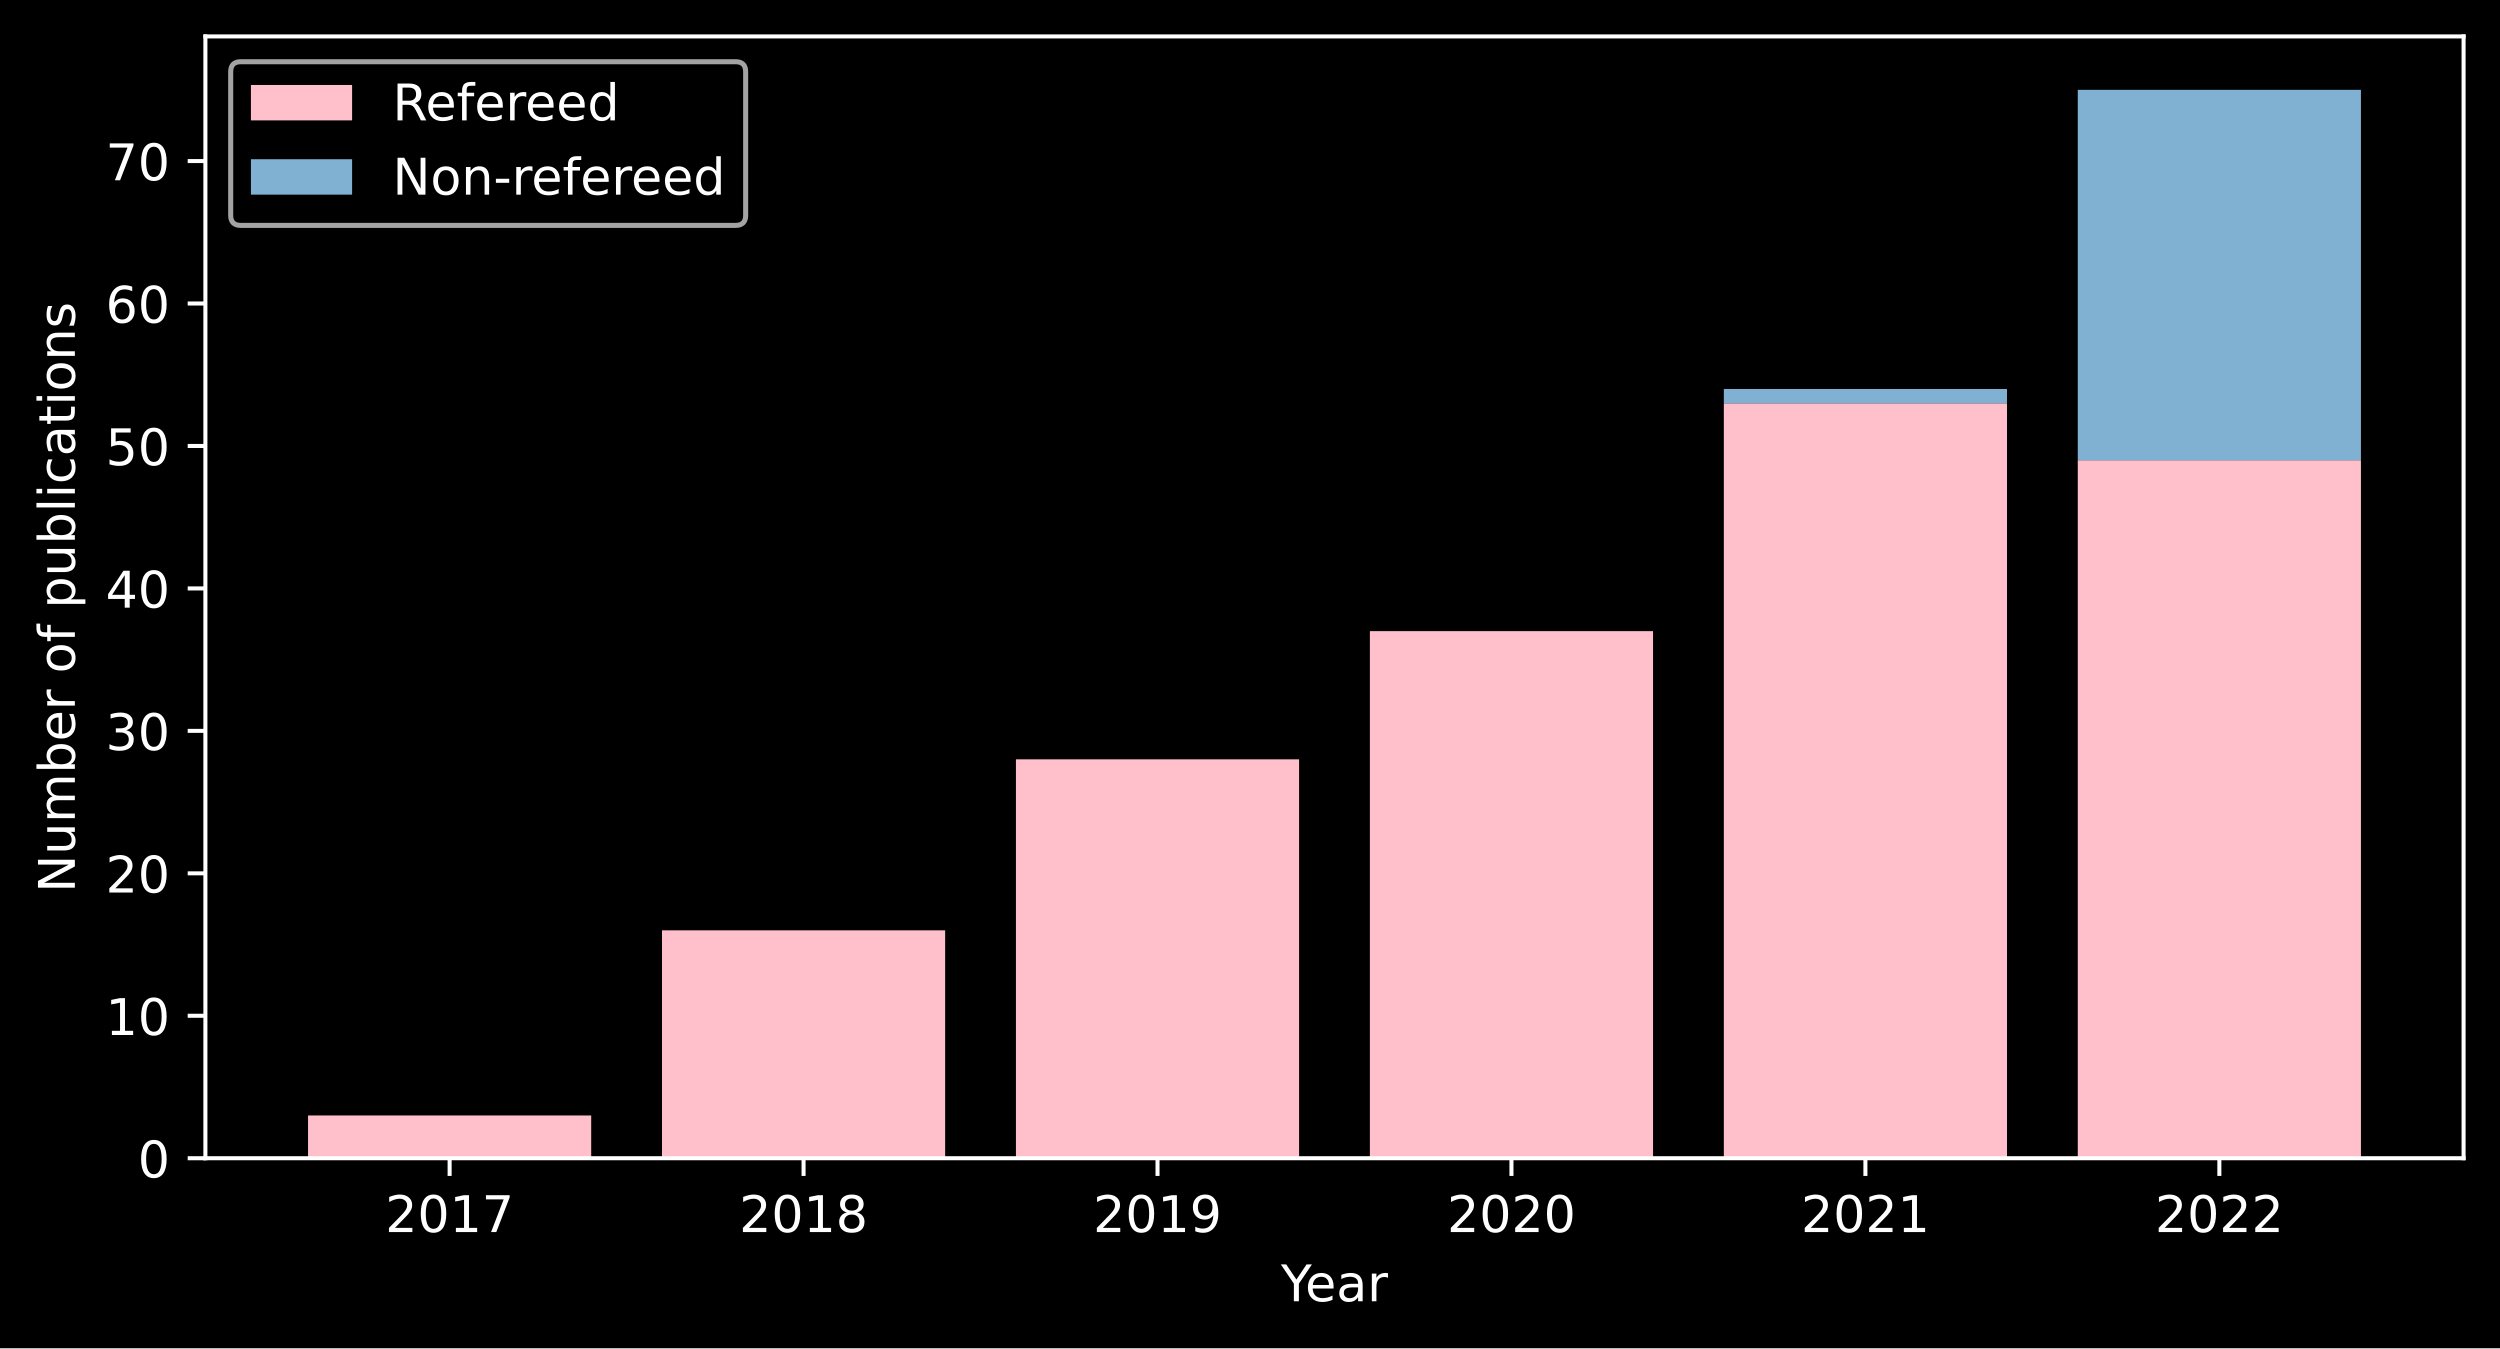
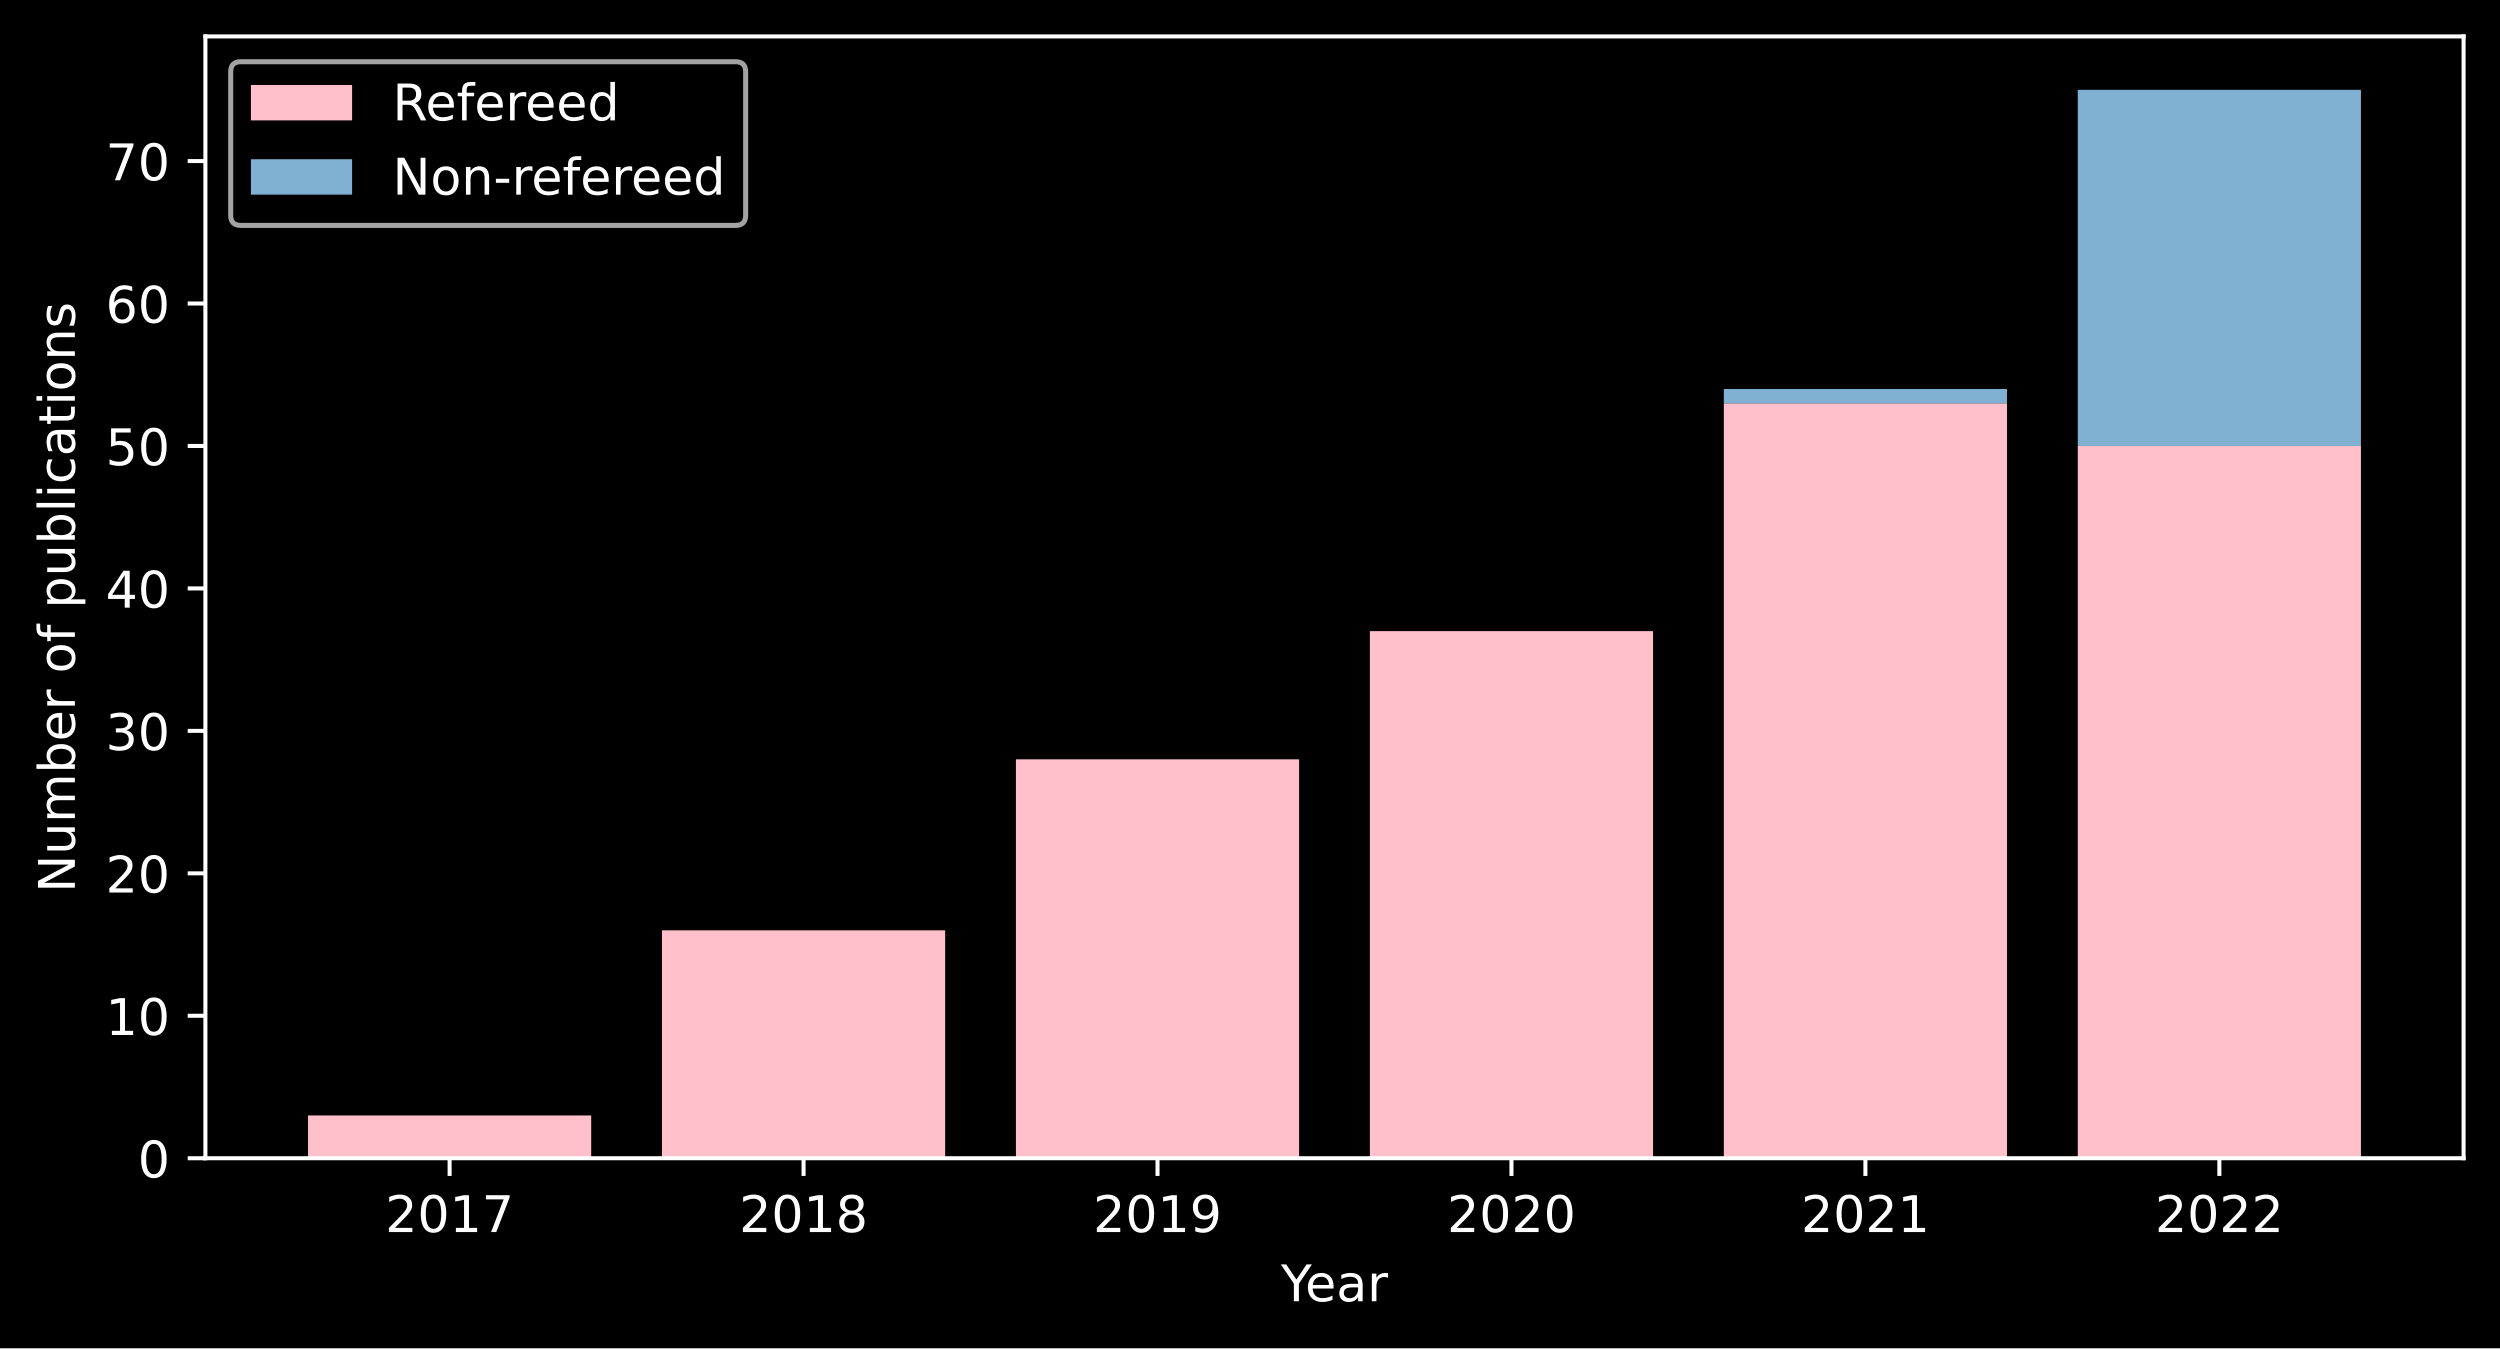
<svg xmlns="http://www.w3.org/2000/svg" xmlns:xlink="http://www.w3.org/1999/xlink" width="494.203pt" height="266.516pt" viewBox="0 0 494.203 266.516" version="1.1">
  <defs>
    <style type="text/css">*{stroke-linejoin: round; stroke-linecap: butt}</style>
  </defs>
  <g id="figure_1">
    <g id="patch_1">
      <path d="M 0 266.516  L 494.203 266.516  L 494.203 0  L 0 0  z " />
    </g>
    <g id="axes_1">
      <g id="patch_2">
        <path d="M 40.603 228.96  L 487.003 228.96  L 487.003 7.2  L 40.603 7.2  z " />
      </g>
      <g id="patch_3">
-         <path d="M 410.737 228.96  L 466.712 228.96  L 466.712 90.976  L 410.737 90.976  z " clip-path="url(#ped2f31fbab)" style="fill: #ffc0cb" />
+         <path d="M 410.737 228.96  L 466.712 228.96  L 466.712 88.16  L 410.737 88.16  z " clip-path="url(#p6aecb331ea)" style="fill: #ffc0cb" />
      </g>
      <g id="patch_4">
-         <path d="M 340.769 228.96  L 396.744 228.96  L 396.744 79.712  L 340.769 79.712  z " clip-path="url(#ped2f31fbab)" style="fill: #ffc0cb" />
+         <path d="M 340.769 228.96  L 396.744 228.96  L 396.744 79.712  L 340.769 79.712  z " clip-path="url(#p6aecb331ea)" style="fill: #ffc0cb" />
      </g>
      <g id="patch_5">
-         <path d="M 270.8 228.96  L 326.775 228.96  L 326.775 124.768  L 270.8 124.768  z " clip-path="url(#ped2f31fbab)" style="fill: #ffc0cb" />
+         <path d="M 270.8 228.96  L 326.775 228.96  L 326.775 124.768  L 270.8 124.768  z " clip-path="url(#p6aecb331ea)" style="fill: #ffc0cb" />
      </g>
      <g id="patch_6">
-         <path d="M 200.831 228.96  L 256.806 228.96  L 256.806 150.112  L 200.831 150.112  z " clip-path="url(#ped2f31fbab)" style="fill: #ffc0cb" />
+         <path d="M 200.831 228.96  L 256.806 228.96  L 256.806 150.112  L 200.831 150.112  z " clip-path="url(#p6aecb331ea)" style="fill: #ffc0cb" />
      </g>
      <g id="patch_7">
-         <path d="M 130.863 228.96  L 186.838 228.96  L 186.838 183.904  L 130.863 183.904  z " clip-path="url(#ped2f31fbab)" style="fill: #ffc0cb" />
+         <path d="M 130.863 228.96  L 186.838 228.96  L 186.838 183.904  L 130.863 183.904  z " clip-path="url(#p6aecb331ea)" style="fill: #ffc0cb" />
      </g>
      <g id="patch_8">
-         <path d="M 60.894 228.96  L 116.869 228.96  L 116.869 220.512  L 60.894 220.512  z " clip-path="url(#ped2f31fbab)" style="fill: #ffc0cb" />
+         <path d="M 60.894 228.96  L 116.869 228.96  L 116.869 220.512  L 60.894 220.512  z " clip-path="url(#p6aecb331ea)" style="fill: #ffc0cb" />
      </g>
      <g id="patch_9">
-         <path d="M 410.737 90.976  L 466.712 90.976  L 466.712 17.76  L 410.737 17.76  z " clip-path="url(#ped2f31fbab)" style="fill: #81b1d2" />
+         <path d="M 410.737 88.16  L 466.712 88.16  L 466.712 17.76  L 410.737 17.76  z " clip-path="url(#p6aecb331ea)" style="fill: #81b1d2" />
      </g>
      <g id="patch_10">
-         <path d="M 340.769 79.712  L 396.744 79.712  L 396.744 76.896  L 340.769 76.896  z " clip-path="url(#ped2f31fbab)" style="fill: #81b1d2" />
+         <path d="M 340.769 79.712  L 396.744 79.712  L 396.744 76.896  L 340.769 76.896  z " clip-path="url(#p6aecb331ea)" style="fill: #81b1d2" />
      </g>
      <g id="patch_11">
-         <path d="M 270.8 124.768  L 326.775 124.768  L 326.775 124.768  L 270.8 124.768  z " clip-path="url(#ped2f31fbab)" style="fill: #81b1d2" />
+         <path d="M 270.8 124.768  L 326.775 124.768  L 326.775 124.768  L 270.8 124.768  z " clip-path="url(#p6aecb331ea)" style="fill: #81b1d2" />
      </g>
      <g id="patch_12">
-         <path d="M 200.831 150.112  L 256.806 150.112  L 256.806 150.112  L 200.831 150.112  z " clip-path="url(#ped2f31fbab)" style="fill: #81b1d2" />
+         <path d="M 200.831 150.112  L 256.806 150.112  L 256.806 150.112  L 200.831 150.112  z " clip-path="url(#p6aecb331ea)" style="fill: #81b1d2" />
      </g>
      <g id="patch_13">
-         <path d="M 130.863 183.904  L 186.838 183.904  L 186.838 183.904  L 130.863 183.904  z " clip-path="url(#ped2f31fbab)" style="fill: #81b1d2" />
+         <path d="M 130.863 183.904  L 186.838 183.904  L 186.838 183.904  L 130.863 183.904  z " clip-path="url(#p6aecb331ea)" style="fill: #81b1d2" />
      </g>
      <g id="patch_14">
-         <path d="M 60.894 220.512  L 116.869 220.512  L 116.869 220.512  L 60.894 220.512  z " clip-path="url(#ped2f31fbab)" style="fill: #81b1d2" />
+         <path d="M 60.894 220.512  L 116.869 220.512  L 116.869 220.512  L 60.894 220.512  z " clip-path="url(#p6aecb331ea)" style="fill: #81b1d2" />
      </g>
      <g id="matplotlib.axis_1">
        <g id="xtick_1">
          <g id="line2d_1">
            <defs>
-               <path id="mdf591e18d3" d="M 0 0  L 0 3.5  " style="stroke: #ffffff; stroke-width: 0.8" />
-             </defs>
-             <g>
-               <use xlink:href="#mdf591e18d3" x="438.725" y="228.96" style="fill: #ffffff; stroke: #ffffff; stroke-width: 0.8" />
+               <path id="m71050b31bb" d="M 0 0  L 0 3.5  " style="stroke: #ffffff; stroke-width: 0.8" />
+             </defs>
+             <g>
+               <use xlink:href="#m71050b31bb" x="438.725" y="228.96" style="fill: #ffffff; stroke: #ffffff; stroke-width: 0.8" />
            </g>
          </g>
          <g id="text_1">
            <g style="fill: #ffffff" transform="translate(425.9998 243.5584) scale(0.1 -0.1)">
              <defs>
                <path id="DejaVuSans-32" d="M 1228 531  L 3431 531  L 3431 0  L 469 0  L 469 531  Q 828 903 1448 1529  Q 2069 2156 2228 2338  Q 2531 2678 2651 2914  Q 2772 3150 2772 3378  Q 2772 3750 2511 3984  Q 2250 4219 1831 4219  Q 1534 4219 1204 4116  Q 875 4013 500 3803  L 500 4441  Q 881 4594 1212 4672  Q 1544 4750 1819 4750  Q 2544 4750 2975 4387  Q 3406 4025 3406 3419  Q 3406 3131 3298 2873  Q 3191 2616 2906 2266  Q 2828 2175 2409 1742  Q 1991 1309 1228 531  z " transform="scale(0.015625)" />
                <path id="DejaVuSans-30" d="M 2034 4250  Q 1547 4250 1301 3770  Q 1056 3291 1056 2328  Q 1056 1369 1301 889  Q 1547 409 2034 409  Q 2525 409 2770 889  Q 3016 1369 3016 2328  Q 3016 3291 2770 3770  Q 2525 4250 2034 4250  z M 2034 4750  Q 2819 4750 3233 4129  Q 3647 3509 3647 2328  Q 3647 1150 3233 529  Q 2819 -91 2034 -91  Q 1250 -91 836 529  Q 422 1150 422 2328  Q 422 3509 836 4129  Q 1250 4750 2034 4750  z " transform="scale(0.015625)" />
              </defs>
              <use xlink:href="#DejaVuSans-32" />
              <use xlink:href="#DejaVuSans-30" x="63.623" />
              <use xlink:href="#DejaVuSans-32" x="127.246" />
              <use xlink:href="#DejaVuSans-32" x="190.869" />
            </g>
          </g>
        </g>
        <g id="xtick_2">
          <g id="line2d_2">
            <g>
-               <use xlink:href="#mdf591e18d3" x="368.756" y="228.96" style="fill: #ffffff; stroke: #ffffff; stroke-width: 0.8" />
+               <use xlink:href="#m71050b31bb" x="368.756" y="228.96" style="fill: #ffffff; stroke: #ffffff; stroke-width: 0.8" />
            </g>
          </g>
          <g id="text_2">
            <g style="fill: #ffffff" transform="translate(356.0311 243.5584) scale(0.1 -0.1)">
              <defs>
                <path id="DejaVuSans-31" d="M 794 531  L 1825 531  L 1825 4091  L 703 3866  L 703 4441  L 1819 4666  L 2450 4666  L 2450 531  L 3481 531  L 3481 0  L 794 0  L 794 531  z " transform="scale(0.015625)" />
              </defs>
              <use xlink:href="#DejaVuSans-32" />
              <use xlink:href="#DejaVuSans-30" x="63.623" />
              <use xlink:href="#DejaVuSans-32" x="127.246" />
              <use xlink:href="#DejaVuSans-31" x="190.869" />
            </g>
          </g>
        </g>
        <g id="xtick_3">
          <g id="line2d_3">
            <g>
-               <use xlink:href="#mdf591e18d3" x="298.787" y="228.96" style="fill: #ffffff; stroke: #ffffff; stroke-width: 0.8" />
+               <use xlink:href="#m71050b31bb" x="298.787" y="228.96" style="fill: #ffffff; stroke: #ffffff; stroke-width: 0.8" />
            </g>
          </g>
          <g id="text_3">
            <g style="fill: #ffffff" transform="translate(286.0625 243.5584) scale(0.1 -0.1)">
              <use xlink:href="#DejaVuSans-32" />
              <use xlink:href="#DejaVuSans-30" x="63.623" />
              <use xlink:href="#DejaVuSans-32" x="127.246" />
              <use xlink:href="#DejaVuSans-30" x="190.869" />
            </g>
          </g>
        </g>
        <g id="xtick_4">
          <g id="line2d_4">
            <g>
-               <use xlink:href="#mdf591e18d3" x="228.819" y="228.96" style="fill: #ffffff; stroke: #ffffff; stroke-width: 0.8" />
+               <use xlink:href="#m71050b31bb" x="228.819" y="228.96" style="fill: #ffffff; stroke: #ffffff; stroke-width: 0.8" />
            </g>
          </g>
          <g id="text_4">
            <g style="fill: #ffffff" transform="translate(216.0938 243.5584) scale(0.1 -0.1)">
              <defs>
                <path id="DejaVuSans-39" d="M 703 97  L 703 672  Q 941 559 1184 500  Q 1428 441 1663 441  Q 2288 441 2617 861  Q 2947 1281 2994 2138  Q 2813 1869 2534 1725  Q 2256 1581 1919 1581  Q 1219 1581 811 2004  Q 403 2428 403 3163  Q 403 3881 828 4315  Q 1253 4750 1959 4750  Q 2769 4750 3195 4129  Q 3622 3509 3622 2328  Q 3622 1225 3098 567  Q 2575 -91 1691 -91  Q 1453 -91 1209 -44  Q 966 3 703 97  z M 1959 2075  Q 2384 2075 2632 2365  Q 2881 2656 2881 3163  Q 2881 3666 2632 3958  Q 2384 4250 1959 4250  Q 1534 4250 1286 3958  Q 1038 3666 1038 3163  Q 1038 2656 1286 2365  Q 1534 2075 1959 2075  z " transform="scale(0.015625)" />
              </defs>
              <use xlink:href="#DejaVuSans-32" />
              <use xlink:href="#DejaVuSans-30" x="63.623" />
              <use xlink:href="#DejaVuSans-31" x="127.246" />
              <use xlink:href="#DejaVuSans-39" x="190.869" />
            </g>
          </g>
        </g>
        <g id="xtick_5">
          <g id="line2d_5">
            <g>
-               <use xlink:href="#mdf591e18d3" x="158.85" y="228.96" style="fill: #ffffff; stroke: #ffffff; stroke-width: 0.8" />
+               <use xlink:href="#m71050b31bb" x="158.85" y="228.96" style="fill: #ffffff; stroke: #ffffff; stroke-width: 0.8" />
            </g>
          </g>
          <g id="text_5">
            <g style="fill: #ffffff" transform="translate(146.1251 243.5584) scale(0.1 -0.1)">
              <defs>
                <path id="DejaVuSans-38" d="M 2034 2216  Q 1584 2216 1326 1975  Q 1069 1734 1069 1313  Q 1069 891 1326 650  Q 1584 409 2034 409  Q 2484 409 2743 651  Q 3003 894 3003 1313  Q 3003 1734 2745 1975  Q 2488 2216 2034 2216  z M 1403 2484  Q 997 2584 770 2862  Q 544 3141 544 3541  Q 544 4100 942 4425  Q 1341 4750 2034 4750  Q 2731 4750 3128 4425  Q 3525 4100 3525 3541  Q 3525 3141 3298 2862  Q 3072 2584 2669 2484  Q 3125 2378 3379 2068  Q 3634 1759 3634 1313  Q 3634 634 3220 271  Q 2806 -91 2034 -91  Q 1263 -91 848 271  Q 434 634 434 1313  Q 434 1759 690 2068  Q 947 2378 1403 2484  z M 1172 3481  Q 1172 3119 1398 2916  Q 1625 2713 2034 2713  Q 2441 2713 2670 2916  Q 2900 3119 2900 3481  Q 2900 3844 2670 4047  Q 2441 4250 2034 4250  Q 1625 4250 1398 4047  Q 1172 3844 1172 3481  z " transform="scale(0.015625)" />
              </defs>
              <use xlink:href="#DejaVuSans-32" />
              <use xlink:href="#DejaVuSans-30" x="63.623" />
              <use xlink:href="#DejaVuSans-31" x="127.246" />
              <use xlink:href="#DejaVuSans-38" x="190.869" />
            </g>
          </g>
        </g>
        <g id="xtick_6">
          <g id="line2d_6">
            <g>
-               <use xlink:href="#mdf591e18d3" x="88.881" y="228.96" style="fill: #ffffff; stroke: #ffffff; stroke-width: 0.8" />
+               <use xlink:href="#m71050b31bb" x="88.881" y="228.96" style="fill: #ffffff; stroke: #ffffff; stroke-width: 0.8" />
            </g>
          </g>
          <g id="text_6">
            <g style="fill: #ffffff" transform="translate(76.1565 243.5584) scale(0.1 -0.1)">
              <defs>
                <path id="DejaVuSans-37" d="M 525 4666  L 3525 4666  L 3525 4397  L 1831 0  L 1172 0  L 2766 4134  L 525 4134  L 525 4666  z " transform="scale(0.015625)" />
              </defs>
              <use xlink:href="#DejaVuSans-32" />
              <use xlink:href="#DejaVuSans-30" x="63.623" />
              <use xlink:href="#DejaVuSans-31" x="127.246" />
              <use xlink:href="#DejaVuSans-37" x="190.869" />
            </g>
          </g>
        </g>
        <g id="text_7">
          <g style="fill: #ffffff" transform="translate(253.2156 257.2366) scale(0.1 -0.1)">
            <defs>
              <path id="DejaVuSans-59" d="M -13 4666  L 666 4666  L 1959 2747  L 3244 4666  L 3922 4666  L 2272 2222  L 2272 0  L 1638 0  L 1638 2222  L -13 4666  z " transform="scale(0.015625)" />
              <path id="DejaVuSans-65" d="M 3597 1894  L 3597 1613  L 953 1613  Q 991 1019 1311 708  Q 1631 397 2203 397  Q 2534 397 2845 478  Q 3156 559 3463 722  L 3463 178  Q 3153 47 2828 -22  Q 2503 -91 2169 -91  Q 1331 -91 842 396  Q 353 884 353 1716  Q 353 2575 817 3079  Q 1281 3584 2069 3584  Q 2775 3584 3186 3129  Q 3597 2675 3597 1894  z M 3022 2063  Q 3016 2534 2758 2815  Q 2500 3097 2075 3097  Q 1594 3097 1305 2825  Q 1016 2553 972 2059  L 3022 2063  z " transform="scale(0.015625)" />
              <path id="DejaVuSans-61" d="M 2194 1759  Q 1497 1759 1228 1600  Q 959 1441 959 1056  Q 959 750 1161 570  Q 1363 391 1709 391  Q 2188 391 2477 730  Q 2766 1069 2766 1631  L 2766 1759  L 2194 1759  z M 3341 1997  L 3341 0  L 2766 0  L 2766 531  Q 2569 213 2275 61  Q 1981 -91 1556 -91  Q 1019 -91 701 211  Q 384 513 384 1019  Q 384 1609 779 1909  Q 1175 2209 1959 2209  L 2766 2209  L 2766 2266  Q 2766 2663 2505 2880  Q 2244 3097 1772 3097  Q 1472 3097 1187 3025  Q 903 2953 641 2809  L 641 3341  Q 956 3463 1253 3523  Q 1550 3584 1831 3584  Q 2591 3584 2966 3190  Q 3341 2797 3341 1997  z " transform="scale(0.015625)" />
              <path id="DejaVuSans-72" d="M 2631 2963  Q 2534 3019 2420 3045  Q 2306 3072 2169 3072  Q 1681 3072 1420 2755  Q 1159 2438 1159 1844  L 1159 0  L 581 0  L 581 3500  L 1159 3500  L 1159 2956  Q 1341 3275 1631 3429  Q 1922 3584 2338 3584  Q 2397 3584 2469 3576  Q 2541 3569 2628 3553  L 2631 2963  z " transform="scale(0.015625)" />
            </defs>
            <use xlink:href="#DejaVuSans-59" />
            <use xlink:href="#DejaVuSans-65" x="47.834" />
            <use xlink:href="#DejaVuSans-61" x="109.357" />
            <use xlink:href="#DejaVuSans-72" x="170.637" />
          </g>
        </g>
      </g>
      <g id="matplotlib.axis_2">
        <g id="ytick_1">
          <g id="line2d_7">
            <defs>
-               <path id="m769077fd96" d="M 0 0  L -3.5 0  " style="stroke: #ffffff; stroke-width: 0.8" />
-             </defs>
-             <g>
-               <use xlink:href="#m769077fd96" x="40.603" y="228.96" style="fill: #ffffff; stroke: #ffffff; stroke-width: 0.8" />
+               <path id="ma64847a369" d="M 0 0  L -3.5 0  " style="stroke: #ffffff; stroke-width: 0.8" />
+             </defs>
+             <g>
+               <use xlink:href="#ma64847a369" x="40.603" y="228.96" style="fill: #ffffff; stroke: #ffffff; stroke-width: 0.8" />
            </g>
          </g>
          <g id="text_8">
            <g style="fill: #ffffff" transform="translate(27.24063 232.7592) scale(0.1 -0.1)">
              <use xlink:href="#DejaVuSans-30" />
            </g>
          </g>
        </g>
        <g id="ytick_2">
          <g id="line2d_8">
            <g>
-               <use xlink:href="#m769077fd96" x="40.603" y="200.8" style="fill: #ffffff; stroke: #ffffff; stroke-width: 0.8" />
+               <use xlink:href="#ma64847a369" x="40.603" y="200.8" style="fill: #ffffff; stroke: #ffffff; stroke-width: 0.8" />
            </g>
          </g>
          <g id="text_9">
            <g style="fill: #ffffff" transform="translate(20.87813 204.5992) scale(0.1 -0.1)">
              <use xlink:href="#DejaVuSans-31" />
              <use xlink:href="#DejaVuSans-30" x="63.623" />
            </g>
          </g>
        </g>
        <g id="ytick_3">
          <g id="line2d_9">
            <g>
-               <use xlink:href="#m769077fd96" x="40.603" y="172.64" style="fill: #ffffff; stroke: #ffffff; stroke-width: 0.8" />
+               <use xlink:href="#ma64847a369" x="40.603" y="172.64" style="fill: #ffffff; stroke: #ffffff; stroke-width: 0.8" />
            </g>
          </g>
          <g id="text_10">
            <g style="fill: #ffffff" transform="translate(20.87813 176.4392) scale(0.1 -0.1)">
              <use xlink:href="#DejaVuSans-32" />
              <use xlink:href="#DejaVuSans-30" x="63.623" />
            </g>
          </g>
        </g>
        <g id="ytick_4">
          <g id="line2d_10">
            <g>
-               <use xlink:href="#m769077fd96" x="40.603" y="144.48" style="fill: #ffffff; stroke: #ffffff; stroke-width: 0.8" />
+               <use xlink:href="#ma64847a369" x="40.603" y="144.48" style="fill: #ffffff; stroke: #ffffff; stroke-width: 0.8" />
            </g>
          </g>
          <g id="text_11">
            <g style="fill: #ffffff" transform="translate(20.87813 148.2792) scale(0.1 -0.1)">
              <defs>
                <path id="DejaVuSans-33" d="M 2597 2516  Q 3050 2419 3304 2112  Q 3559 1806 3559 1356  Q 3559 666 3084 287  Q 2609 -91 1734 -91  Q 1441 -91 1130 -33  Q 819 25 488 141  L 488 750  Q 750 597 1062 519  Q 1375 441 1716 441  Q 2309 441 2620 675  Q 2931 909 2931 1356  Q 2931 1769 2642 2001  Q 2353 2234 1838 2234  L 1294 2234  L 1294 2753  L 1863 2753  Q 2328 2753 2575 2939  Q 2822 3125 2822 3475  Q 2822 3834 2567 4026  Q 2313 4219 1838 4219  Q 1578 4219 1281 4162  Q 984 4106 628 3988  L 628 4550  Q 988 4650 1302 4700  Q 1616 4750 1894 4750  Q 2613 4750 3031 4423  Q 3450 4097 3450 3541  Q 3450 3153 3228 2886  Q 3006 2619 2597 2516  z " transform="scale(0.015625)" />
              </defs>
              <use xlink:href="#DejaVuSans-33" />
              <use xlink:href="#DejaVuSans-30" x="63.623" />
            </g>
          </g>
        </g>
        <g id="ytick_5">
          <g id="line2d_11">
            <g>
-               <use xlink:href="#m769077fd96" x="40.603" y="116.32" style="fill: #ffffff; stroke: #ffffff; stroke-width: 0.8" />
+               <use xlink:href="#ma64847a369" x="40.603" y="116.32" style="fill: #ffffff; stroke: #ffffff; stroke-width: 0.8" />
            </g>
          </g>
          <g id="text_12">
            <g style="fill: #ffffff" transform="translate(20.87813 120.1192) scale(0.1 -0.1)">
              <defs>
                <path id="DejaVuSans-34" d="M 2419 4116  L 825 1625  L 2419 1625  L 2419 4116  z M 2253 4666  L 3047 4666  L 3047 1625  L 3713 1625  L 3713 1100  L 3047 1100  L 3047 0  L 2419 0  L 2419 1100  L 313 1100  L 313 1709  L 2253 4666  z " transform="scale(0.015625)" />
              </defs>
              <use xlink:href="#DejaVuSans-34" />
              <use xlink:href="#DejaVuSans-30" x="63.623" />
            </g>
          </g>
        </g>
        <g id="ytick_6">
          <g id="line2d_12">
            <g>
-               <use xlink:href="#m769077fd96" x="40.603" y="88.16" style="fill: #ffffff; stroke: #ffffff; stroke-width: 0.8" />
+               <use xlink:href="#ma64847a369" x="40.603" y="88.16" style="fill: #ffffff; stroke: #ffffff; stroke-width: 0.8" />
            </g>
          </g>
          <g id="text_13">
            <g style="fill: #ffffff" transform="translate(20.87813 91.95922) scale(0.1 -0.1)">
              <defs>
                <path id="DejaVuSans-35" d="M 691 4666  L 3169 4666  L 3169 4134  L 1269 4134  L 1269 2991  Q 1406 3038 1543 3061  Q 1681 3084 1819 3084  Q 2600 3084 3056 2656  Q 3513 2228 3513 1497  Q 3513 744 3044 326  Q 2575 -91 1722 -91  Q 1428 -91 1123 -41  Q 819 9 494 109  L 494 744  Q 775 591 1075 516  Q 1375 441 1709 441  Q 2250 441 2565 725  Q 2881 1009 2881 1497  Q 2881 1984 2565 2268  Q 2250 2553 1709 2553  Q 1456 2553 1204 2497  Q 953 2441 691 2322  L 691 4666  z " transform="scale(0.015625)" />
              </defs>
              <use xlink:href="#DejaVuSans-35" />
              <use xlink:href="#DejaVuSans-30" x="63.623" />
            </g>
          </g>
        </g>
        <g id="ytick_7">
          <g id="line2d_13">
            <g>
-               <use xlink:href="#m769077fd96" x="40.603" y="60" style="fill: #ffffff; stroke: #ffffff; stroke-width: 0.8" />
+               <use xlink:href="#ma64847a369" x="40.603" y="60" style="fill: #ffffff; stroke: #ffffff; stroke-width: 0.8" />
            </g>
          </g>
          <g id="text_14">
            <g style="fill: #ffffff" transform="translate(20.87813 63.79922) scale(0.1 -0.1)">
              <defs>
                <path id="DejaVuSans-36" d="M 2113 2584  Q 1688 2584 1439 2293  Q 1191 2003 1191 1497  Q 1191 994 1439 701  Q 1688 409 2113 409  Q 2538 409 2786 701  Q 3034 994 3034 1497  Q 3034 2003 2786 2293  Q 2538 2584 2113 2584  z M 3366 4563  L 3366 3988  Q 3128 4100 2886 4159  Q 2644 4219 2406 4219  Q 1781 4219 1451 3797  Q 1122 3375 1075 2522  Q 1259 2794 1537 2939  Q 1816 3084 2150 3084  Q 2853 3084 3261 2657  Q 3669 2231 3669 1497  Q 3669 778 3244 343  Q 2819 -91 2113 -91  Q 1303 -91 875 529  Q 447 1150 447 2328  Q 447 3434 972 4092  Q 1497 4750 2381 4750  Q 2619 4750 2861 4703  Q 3103 4656 3366 4563  z " transform="scale(0.015625)" />
              </defs>
              <use xlink:href="#DejaVuSans-36" />
              <use xlink:href="#DejaVuSans-30" x="63.623" />
            </g>
          </g>
        </g>
        <g id="ytick_8">
          <g id="line2d_14">
            <g>
-               <use xlink:href="#m769077fd96" x="40.603" y="31.84" style="fill: #ffffff; stroke: #ffffff; stroke-width: 0.8" />
+               <use xlink:href="#ma64847a369" x="40.603" y="31.84" style="fill: #ffffff; stroke: #ffffff; stroke-width: 0.8" />
            </g>
          </g>
          <g id="text_15">
            <g style="fill: #ffffff" transform="translate(20.87813 35.63922) scale(0.1 -0.1)">
              <use xlink:href="#DejaVuSans-37" />
              <use xlink:href="#DejaVuSans-30" x="63.623" />
            </g>
          </g>
        </g>
        <g id="text_16">
          <g style="fill: #ffffff" transform="translate(14.79844 176.4542) rotate(-90) scale(0.1 -0.1)">
            <defs>
              <path id="DejaVuSans-4e" d="M 628 4666  L 1478 4666  L 3547 763  L 3547 4666  L 4159 4666  L 4159 0  L 3309 0  L 1241 3903  L 1241 0  L 628 0  L 628 4666  z " transform="scale(0.015625)" />
              <path id="DejaVuSans-75" d="M 544 1381  L 544 3500  L 1119 3500  L 1119 1403  Q 1119 906 1312 657  Q 1506 409 1894 409  Q 2359 409 2629 706  Q 2900 1003 2900 1516  L 2900 3500  L 3475 3500  L 3475 0  L 2900 0  L 2900 538  Q 2691 219 2414 64  Q 2138 -91 1772 -91  Q 1169 -91 856 284  Q 544 659 544 1381  z M 1991 3584  L 1991 3584  z " transform="scale(0.015625)" />
              <path id="DejaVuSans-6d" d="M 3328 2828  Q 3544 3216 3844 3400  Q 4144 3584 4550 3584  Q 5097 3584 5394 3201  Q 5691 2819 5691 2113  L 5691 0  L 5113 0  L 5113 2094  Q 5113 2597 4934 2840  Q 4756 3084 4391 3084  Q 3944 3084 3684 2787  Q 3425 2491 3425 1978  L 3425 0  L 2847 0  L 2847 2094  Q 2847 2600 2669 2842  Q 2491 3084 2119 3084  Q 1678 3084 1418 2786  Q 1159 2488 1159 1978  L 1159 0  L 581 0  L 581 3500  L 1159 3500  L 1159 2956  Q 1356 3278 1631 3431  Q 1906 3584 2284 3584  Q 2666 3584 2933 3390  Q 3200 3197 3328 2828  z " transform="scale(0.015625)" />
              <path id="DejaVuSans-62" d="M 3116 1747  Q 3116 2381 2855 2742  Q 2594 3103 2138 3103  Q 1681 3103 1420 2742  Q 1159 2381 1159 1747  Q 1159 1113 1420 752  Q 1681 391 2138 391  Q 2594 391 2855 752  Q 3116 1113 3116 1747  z M 1159 2969  Q 1341 3281 1617 3432  Q 1894 3584 2278 3584  Q 2916 3584 3314 3078  Q 3713 2572 3713 1747  Q 3713 922 3314 415  Q 2916 -91 2278 -91  Q 1894 -91 1617 61  Q 1341 213 1159 525  L 1159 0  L 581 0  L 581 4863  L 1159 4863  L 1159 2969  z " transform="scale(0.015625)" />
              <path id="DejaVuSans-20" transform="scale(0.015625)" />
              <path id="DejaVuSans-6f" d="M 1959 3097  Q 1497 3097 1228 2736  Q 959 2375 959 1747  Q 959 1119 1226 758  Q 1494 397 1959 397  Q 2419 397 2687 759  Q 2956 1122 2956 1747  Q 2956 2369 2687 2733  Q 2419 3097 1959 3097  z M 1959 3584  Q 2709 3584 3137 3096  Q 3566 2609 3566 1747  Q 3566 888 3137 398  Q 2709 -91 1959 -91  Q 1206 -91 779 398  Q 353 888 353 1747  Q 353 2609 779 3096  Q 1206 3584 1959 3584  z " transform="scale(0.015625)" />
              <path id="DejaVuSans-66" d="M 2375 4863  L 2375 4384  L 1825 4384  Q 1516 4384 1395 4259  Q 1275 4134 1275 3809  L 1275 3500  L 2222 3500  L 2222 3053  L 1275 3053  L 1275 0  L 697 0  L 697 3053  L 147 3053  L 147 3500  L 697 3500  L 697 3744  Q 697 4328 969 4595  Q 1241 4863 1831 4863  L 2375 4863  z " transform="scale(0.015625)" />
              <path id="DejaVuSans-70" d="M 1159 525  L 1159 -1331  L 581 -1331  L 581 3500  L 1159 3500  L 1159 2969  Q 1341 3281 1617 3432  Q 1894 3584 2278 3584  Q 2916 3584 3314 3078  Q 3713 2572 3713 1747  Q 3713 922 3314 415  Q 2916 -91 2278 -91  Q 1894 -91 1617 61  Q 1341 213 1159 525  z M 3116 1747  Q 3116 2381 2855 2742  Q 2594 3103 2138 3103  Q 1681 3103 1420 2742  Q 1159 2381 1159 1747  Q 1159 1113 1420 752  Q 1681 391 2138 391  Q 2594 391 2855 752  Q 3116 1113 3116 1747  z " transform="scale(0.015625)" />
              <path id="DejaVuSans-6c" d="M 603 4863  L 1178 4863  L 1178 0  L 603 0  L 603 4863  z " transform="scale(0.015625)" />
              <path id="DejaVuSans-69" d="M 603 3500  L 1178 3500  L 1178 0  L 603 0  L 603 3500  z M 603 4863  L 1178 4863  L 1178 4134  L 603 4134  L 603 4863  z " transform="scale(0.015625)" />
              <path id="DejaVuSans-63" d="M 3122 3366  L 3122 2828  Q 2878 2963 2633 3030  Q 2388 3097 2138 3097  Q 1578 3097 1268 2742  Q 959 2388 959 1747  Q 959 1106 1268 751  Q 1578 397 2138 397  Q 2388 397 2633 464  Q 2878 531 3122 666  L 3122 134  Q 2881 22 2623 -34  Q 2366 -91 2075 -91  Q 1284 -91 818 406  Q 353 903 353 1747  Q 353 2603 823 3093  Q 1294 3584 2113 3584  Q 2378 3584 2631 3529  Q 2884 3475 3122 3366  z " transform="scale(0.015625)" />
              <path id="DejaVuSans-74" d="M 1172 4494  L 1172 3500  L 2356 3500  L 2356 3053  L 1172 3053  L 1172 1153  Q 1172 725 1289 603  Q 1406 481 1766 481  L 2356 481  L 2356 0  L 1766 0  Q 1100 0 847 248  Q 594 497 594 1153  L 594 3053  L 172 3053  L 172 3500  L 594 3500  L 594 4494  L 1172 4494  z " transform="scale(0.015625)" />
              <path id="DejaVuSans-6e" d="M 3513 2113  L 3513 0  L 2938 0  L 2938 2094  Q 2938 2591 2744 2837  Q 2550 3084 2163 3084  Q 1697 3084 1428 2787  Q 1159 2491 1159 1978  L 1159 0  L 581 0  L 581 3500  L 1159 3500  L 1159 2956  Q 1366 3272 1645 3428  Q 1925 3584 2291 3584  Q 2894 3584 3203 3211  Q 3513 2838 3513 2113  z " transform="scale(0.015625)" />
              <path id="DejaVuSans-73" d="M 2834 3397  L 2834 2853  Q 2591 2978 2328 3040  Q 2066 3103 1784 3103  Q 1356 3103 1142 2972  Q 928 2841 928 2578  Q 928 2378 1081 2264  Q 1234 2150 1697 2047  L 1894 2003  Q 2506 1872 2764 1633  Q 3022 1394 3022 966  Q 3022 478 2636 193  Q 2250 -91 1575 -91  Q 1294 -91 989 -36  Q 684 19 347 128  L 347 722  Q 666 556 975 473  Q 1284 391 1588 391  Q 1994 391 2212 530  Q 2431 669 2431 922  Q 2431 1156 2273 1281  Q 2116 1406 1581 1522  L 1381 1569  Q 847 1681 609 1914  Q 372 2147 372 2553  Q 372 3047 722 3315  Q 1072 3584 1716 3584  Q 2034 3584 2315 3537  Q 2597 3491 2834 3397  z " transform="scale(0.015625)" />
            </defs>
            <use xlink:href="#DejaVuSans-4e" />
            <use xlink:href="#DejaVuSans-75" x="74.805" />
            <use xlink:href="#DejaVuSans-6d" x="138.184" />
            <use xlink:href="#DejaVuSans-62" x="235.596" />
            <use xlink:href="#DejaVuSans-65" x="299.072" />
            <use xlink:href="#DejaVuSans-72" x="360.596" />
            <use xlink:href="#DejaVuSans-20" x="401.709" />
            <use xlink:href="#DejaVuSans-6f" x="433.496" />
            <use xlink:href="#DejaVuSans-66" x="494.678" />
            <use xlink:href="#DejaVuSans-20" x="529.883" />
            <use xlink:href="#DejaVuSans-70" x="561.67" />
            <use xlink:href="#DejaVuSans-75" x="625.146" />
            <use xlink:href="#DejaVuSans-62" x="688.525" />
            <use xlink:href="#DejaVuSans-6c" x="752.002" />
            <use xlink:href="#DejaVuSans-69" x="779.785" />
            <use xlink:href="#DejaVuSans-63" x="807.568" />
            <use xlink:href="#DejaVuSans-61" x="862.549" />
            <use xlink:href="#DejaVuSans-74" x="923.828" />
            <use xlink:href="#DejaVuSans-69" x="963.037" />
            <use xlink:href="#DejaVuSans-6f" x="990.82" />
            <use xlink:href="#DejaVuSans-6e" x="1052.002" />
            <use xlink:href="#DejaVuSans-73" x="1115.381" />
          </g>
        </g>
      </g>
      <g id="patch_15">
        <path d="M 40.603 228.96  L 40.603 7.2  " style="fill: none; stroke: #ffffff; stroke-width: 0.8; stroke-linejoin: miter; stroke-linecap: square" />
      </g>
      <g id="patch_16">
        <path d="M 487.003 228.96  L 487.003 7.2  " style="fill: none; stroke: #ffffff; stroke-width: 0.8; stroke-linejoin: miter; stroke-linecap: square" />
      </g>
      <g id="patch_17">
        <path d="M 40.603 228.96  L 487.003 228.96  " style="fill: none; stroke: #ffffff; stroke-width: 0.8; stroke-linejoin: miter; stroke-linecap: square" />
      </g>
      <g id="patch_18">
        <path d="M 40.603 7.2  L 487.003 7.2  " style="fill: none; stroke: #ffffff; stroke-width: 0.8; stroke-linejoin: miter; stroke-linecap: square" />
      </g>
      <g id="legend_1">
        <g id="patch_19">
          <path d="M 47.603 44.556  L 145.402 44.556  Q 147.402 44.556 147.402 42.556  L 147.402 14.2  Q 147.402 12.2 145.402 12.2  L 47.603 12.2  Q 45.603 12.2 45.603 14.2  L 45.603 42.556  Q 45.603 44.556 47.603 44.556  z " style="opacity: 0.8; stroke: #cccccc; stroke-linejoin: miter" />
        </g>
        <g id="patch_20">
          <path d="M 49.603 23.798  L 69.603 23.798  L 69.603 16.798  L 49.603 16.798  z " style="fill: #ffc0cb" />
        </g>
        <g id="text_17">
          <g style="fill: #ffffff" transform="translate(77.60313 23.79844) scale(0.1 -0.1)">
            <defs>
              <path id="DejaVuSans-52" d="M 2841 2188  Q 3044 2119 3236 1894  Q 3428 1669 3622 1275  L 4263 0  L 3584 0  L 2988 1197  Q 2756 1666 2539 1819  Q 2322 1972 1947 1972  L 1259 1972  L 1259 0  L 628 0  L 628 4666  L 2053 4666  Q 2853 4666 3247 4331  Q 3641 3997 3641 3322  Q 3641 2881 3436 2590  Q 3231 2300 2841 2188  z M 1259 4147  L 1259 2491  L 2053 2491  Q 2509 2491 2742 2702  Q 2975 2913 2975 3322  Q 2975 3731 2742 3939  Q 2509 4147 2053 4147  L 1259 4147  z " transform="scale(0.015625)" />
              <path id="DejaVuSans-64" d="M 2906 2969  L 2906 4863  L 3481 4863  L 3481 0  L 2906 0  L 2906 525  Q 2725 213 2448 61  Q 2172 -91 1784 -91  Q 1150 -91 751 415  Q 353 922 353 1747  Q 353 2572 751 3078  Q 1150 3584 1784 3584  Q 2172 3584 2448 3432  Q 2725 3281 2906 2969  z M 947 1747  Q 947 1113 1208 752  Q 1469 391 1925 391  Q 2381 391 2643 752  Q 2906 1113 2906 1747  Q 2906 2381 2643 2742  Q 2381 3103 1925 3103  Q 1469 3103 1208 2742  Q 947 2381 947 1747  z " transform="scale(0.015625)" />
            </defs>
            <use xlink:href="#DejaVuSans-52" />
            <use xlink:href="#DejaVuSans-65" x="64.982" />
            <use xlink:href="#DejaVuSans-66" x="126.506" />
            <use xlink:href="#DejaVuSans-65" x="161.711" />
            <use xlink:href="#DejaVuSans-72" x="223.234" />
            <use xlink:href="#DejaVuSans-65" x="262.098" />
            <use xlink:href="#DejaVuSans-65" x="323.621" />
            <use xlink:href="#DejaVuSans-64" x="385.145" />
          </g>
        </g>
        <g id="patch_21">
          <path d="M 49.603 38.477  L 69.603 38.477  L 69.603 31.477  L 49.603 31.477  z " style="fill: #81b1d2" />
        </g>
        <g id="text_18">
          <g style="fill: #ffffff" transform="translate(77.60313 38.47656) scale(0.1 -0.1)">
            <defs>
              <path id="DejaVuSans-2d" d="M 313 2009  L 1997 2009  L 1997 1497  L 313 1497  L 313 2009  z " transform="scale(0.015625)" />
            </defs>
            <use xlink:href="#DejaVuSans-4e" />
            <use xlink:href="#DejaVuSans-6f" x="74.805" />
            <use xlink:href="#DejaVuSans-6e" x="135.986" />
            <use xlink:href="#DejaVuSans-2d" x="199.365" />
            <use xlink:href="#DejaVuSans-72" x="235.449" />
            <use xlink:href="#DejaVuSans-65" x="274.312" />
            <use xlink:href="#DejaVuSans-66" x="335.836" />
            <use xlink:href="#DejaVuSans-65" x="371.041" />
            <use xlink:href="#DejaVuSans-72" x="432.564" />
            <use xlink:href="#DejaVuSans-65" x="471.428" />
            <use xlink:href="#DejaVuSans-65" x="532.951" />
            <use xlink:href="#DejaVuSans-64" x="594.475" />
          </g>
        </g>
      </g>
    </g>
  </g>
  <defs>
-     <clipPath id="ped2f31fbab">
+     <clipPath id="p6aecb331ea">
      <rect x="40.603" y="7.2" width="446.4" height="221.76" />
    </clipPath>
  </defs>
</svg>
